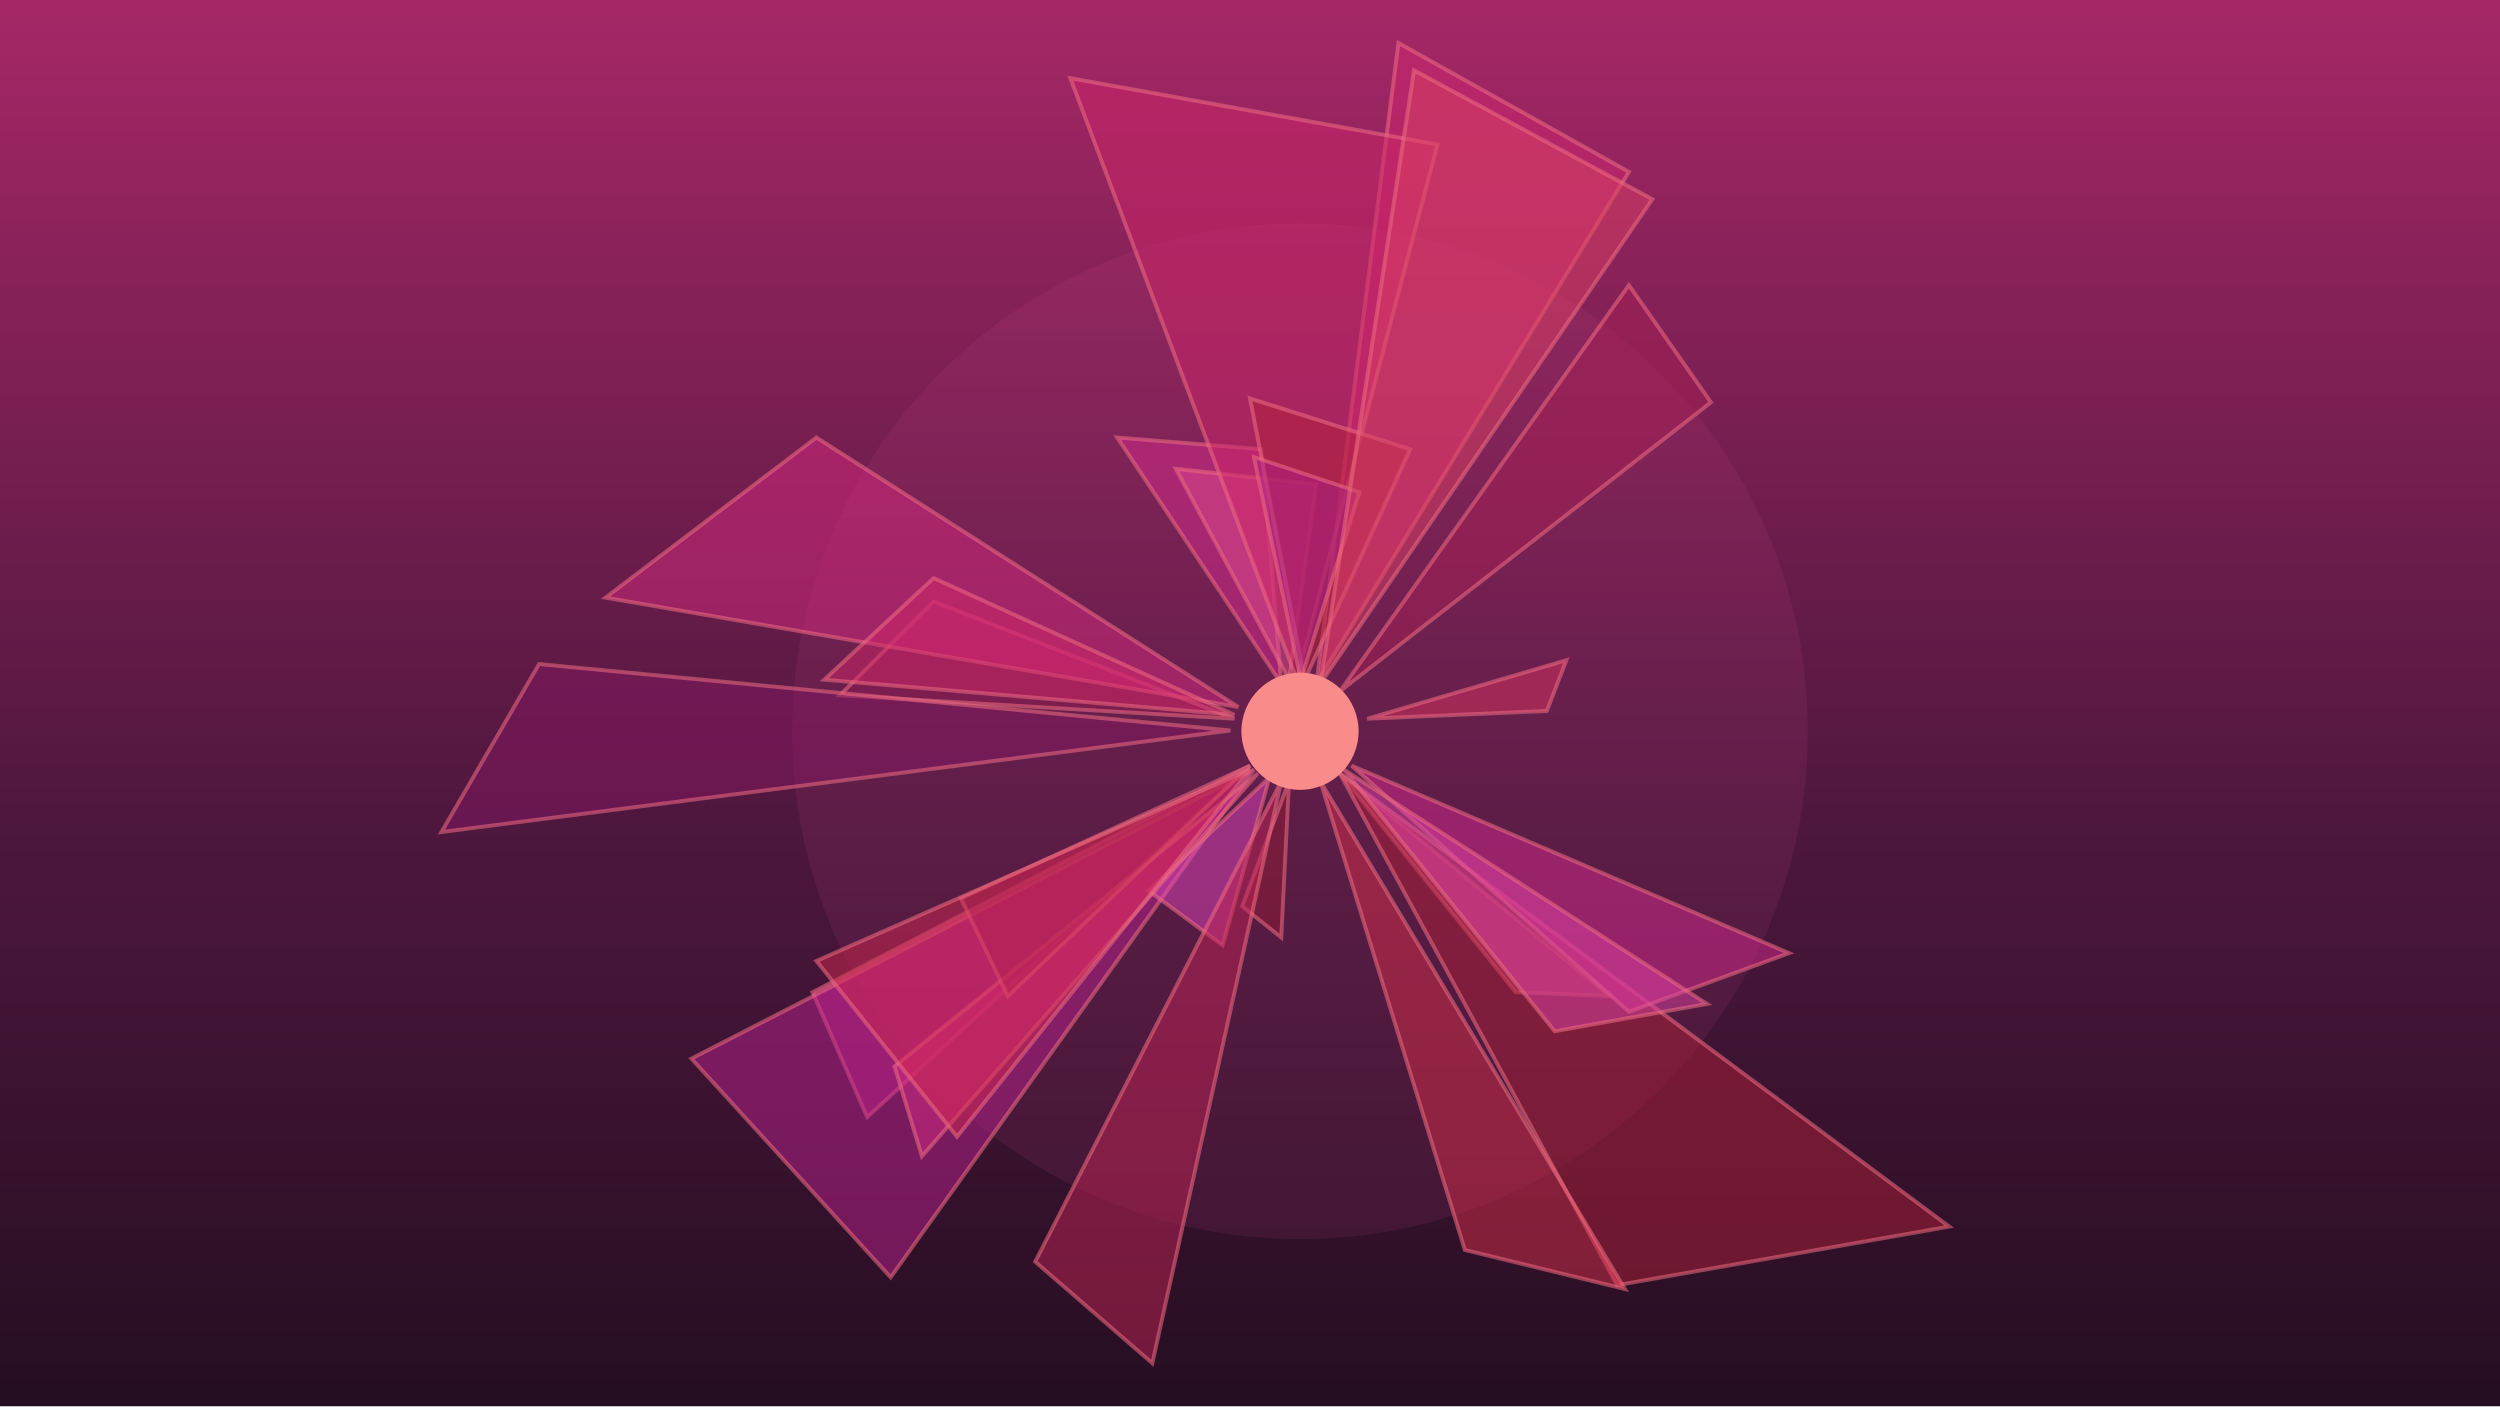
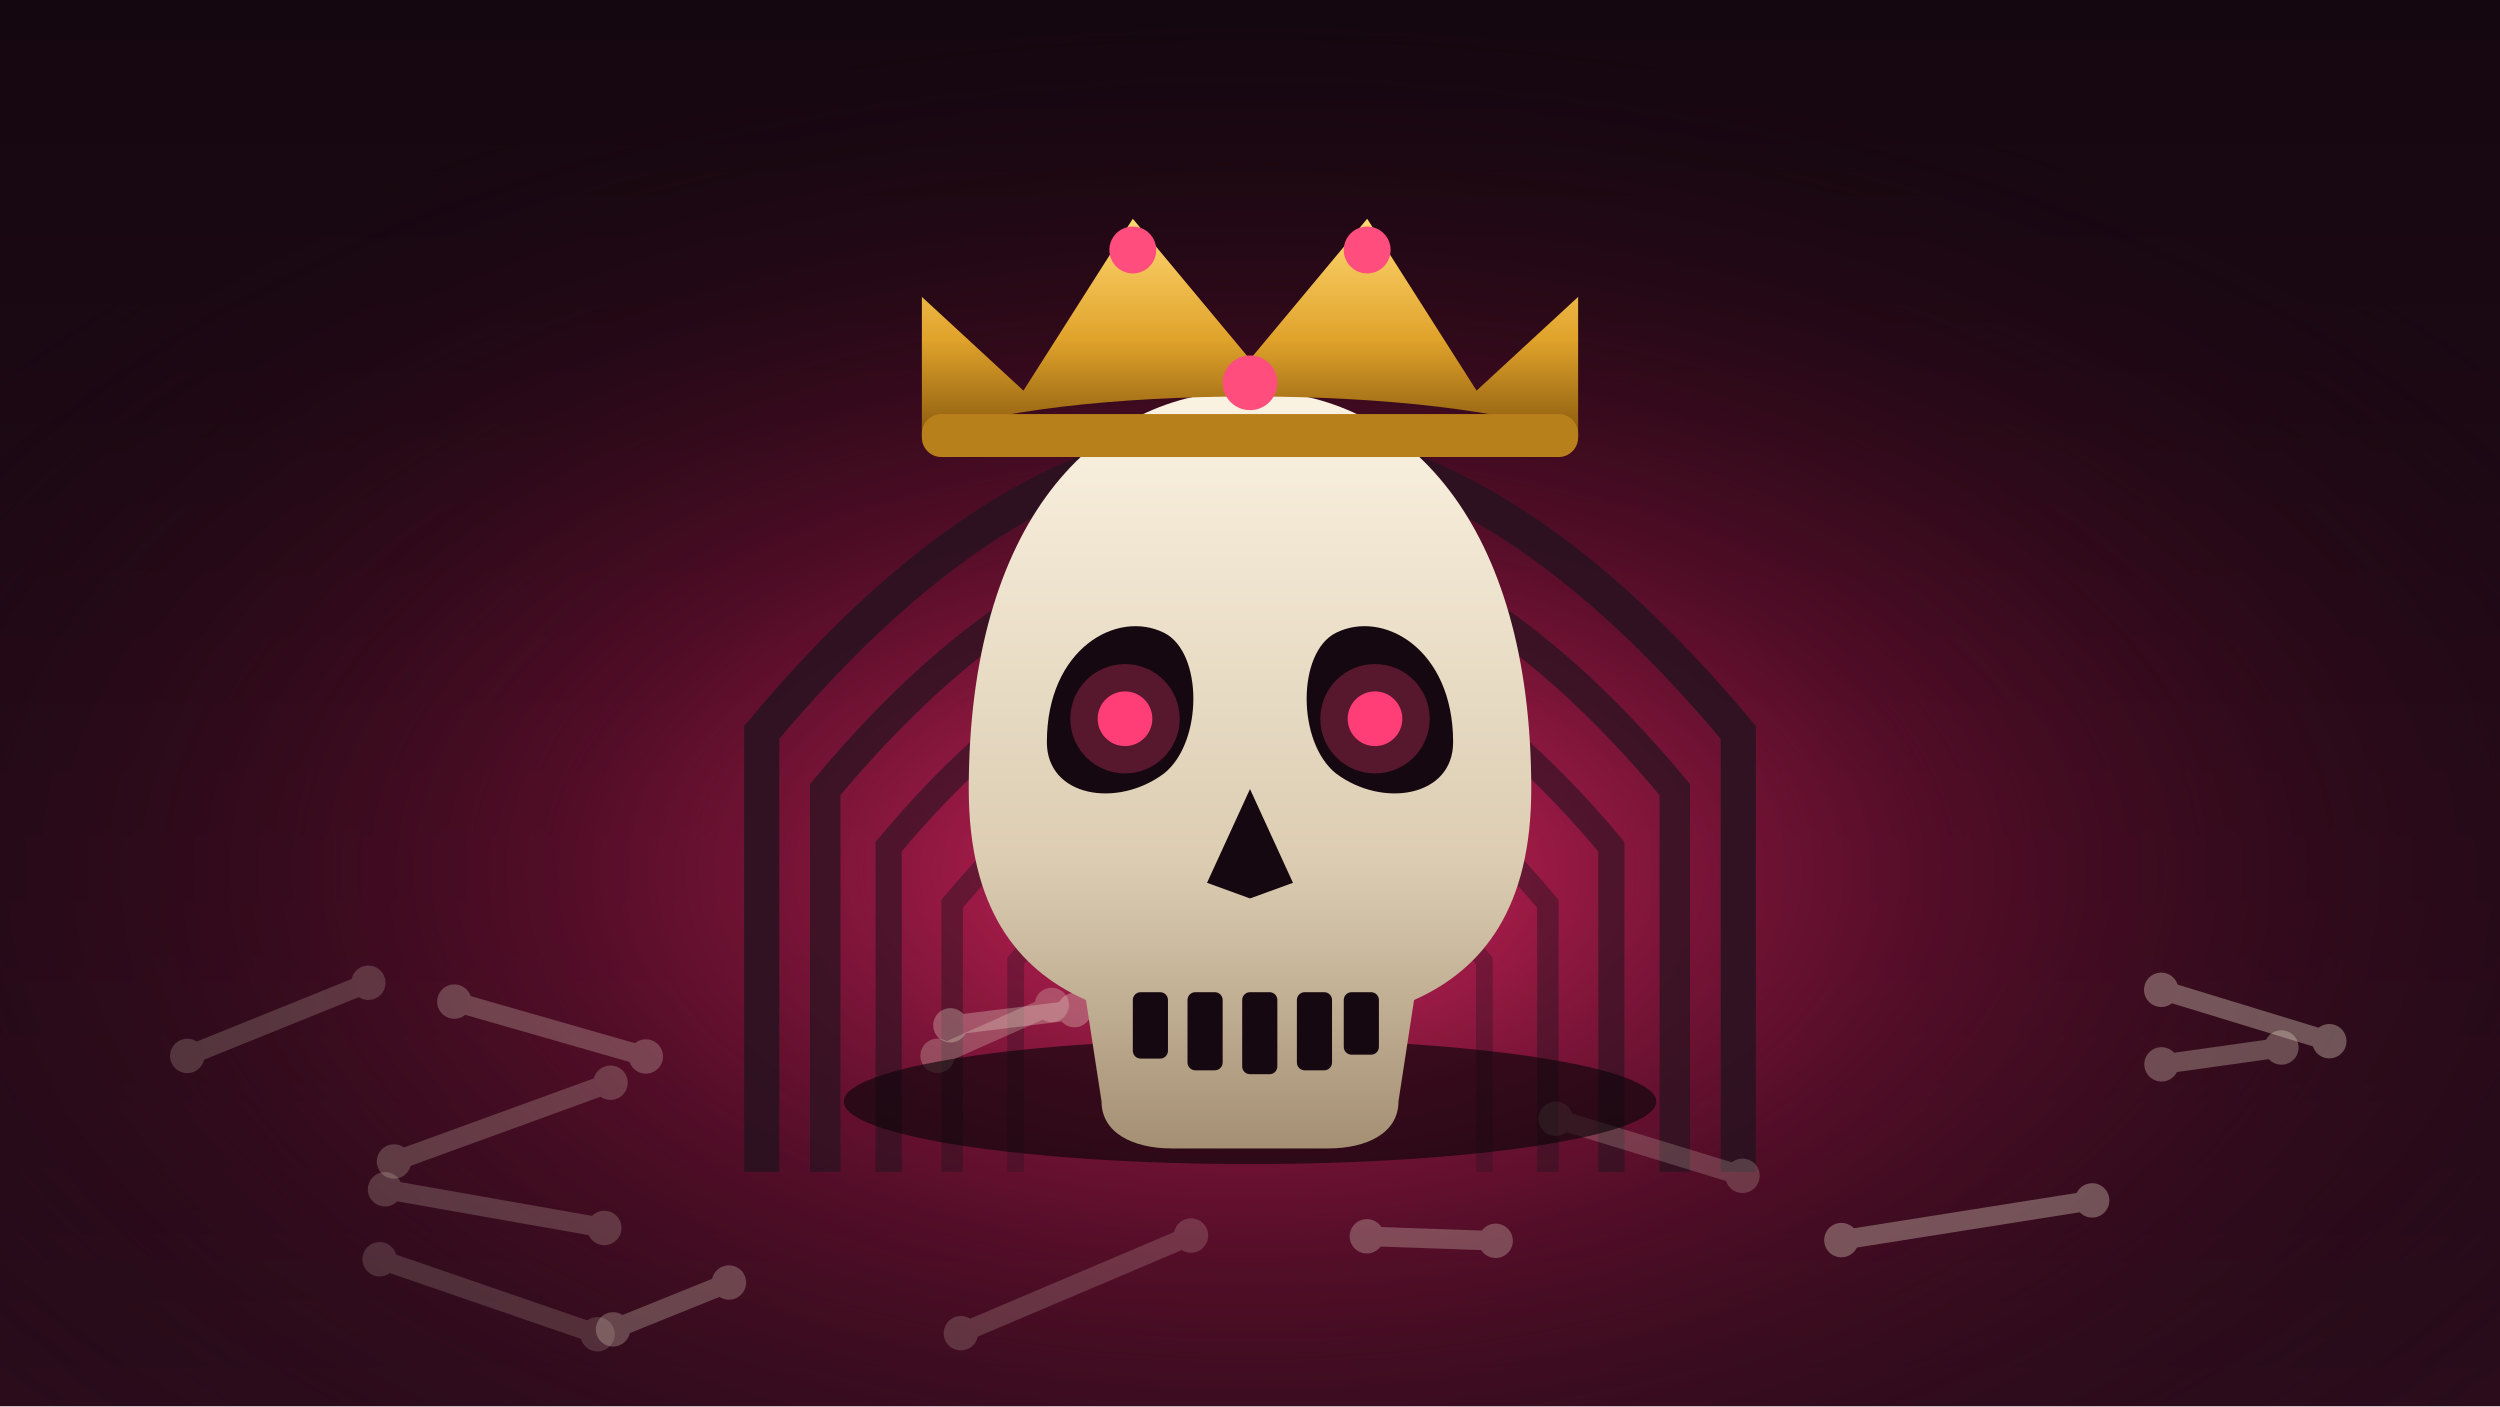
<svg xmlns="http://www.w3.org/2000/svg" viewBox="0 0 640 360" width="640" height="360" role="img">
  <defs>
-     <linearGradient id="sky" x1="0" y1="0" x2="0" y2="1">
-       <stop offset="0" stop-color="hsl(330 62% 40%)" />
-       <stop offset="0.58" stop-color="hsl(318 54% 20%)" />
-       <stop offset="1" stop-color="hsl(312 46% 10%)" />
+     <radialGradient id="bcGlow" cx="50%" cy="62%" r="62%">
+       <stop offset="0" stop-color="#FF2D6F" stop-opacity=".85" />
+       <stop offset="0.45" stop-color="#8A1039" stop-opacity=".45" />
+       <stop offset="1" stop-color="#12060C" stop-opacity="0" />
+     </radialGradient>
+     <linearGradient id="bcSky" x1="0" y1="0" x2="0" y2="1">
+       <stop offset="0" stop-color="#150710" />
+       <stop offset="1" stop-color="#2A0C1B" />
+     </linearGradient>
+     <linearGradient id="bcBone" x1="0" y1="0" x2="0" y2="1">
+       <stop offset="0" stop-color="#FBF3E2" />
+       <stop offset="0.62" stop-color="#DCCDB2" />
+       <stop offset="1" stop-color="#A48F73" />
+     </linearGradient>
+     <linearGradient id="bcGold" x1="0" y1="0" x2="0" y2="1">
+       <stop offset="0" stop-color="#FFD873" />
+       <stop offset="0.55" stop-color="#E0A32B" />
+       <stop offset="1" stop-color="#8A5A0E" />
    </linearGradient>
  </defs>
-   <rect width="640" height="360" fill="url(#sky)" />
-   <circle cx="332.8" cy="187.2" r="130" fill="hsl(330 70% 60% / 0.1)" />
-   <path d="M343 177 L417 73 L438 103 Z" fill="hsl(336.668 68% 38.647% / 0.5)" stroke="hsl(350 80% 68% / 0.55)" stroke-width="1" />
-   <path d="M337 175 L358 11 L417 44 Z" fill="hsl(334.864 68% 49.219% / 0.5)" stroke="hsl(350 80% 68% / 0.55)" stroke-width="1" />
-   <path d="M330 200 L328 240 L318 232 Z" fill="hsl(346.886 68% 34.141% / 0.5)" stroke="hsl(350 80% 68% / 0.55)" stroke-width="1" />
-   <path d="M316 184 L215 178 L239 154 Z" fill="hsl(331.819 68% 33.836% / 0.5)" stroke="hsl(350 80% 68% / 0.55)" stroke-width="1" />
-   <path d="M320 196 L222 286 L208 254 Z" fill="hsl(322.936 68% 44.505% / 0.5)" stroke="hsl(350 80% 68% / 0.55)" stroke-width="1" />
-   <path d="M328 175 L286 112 L323 115 Z" fill="hsl(325.688 68% 50.798% / 0.5)" stroke="hsl(350 80% 68% / 0.55)" stroke-width="1" />
-   <path d="M330 174 L301 120 L337 124 Z" fill="hsl(332.099 68% 57.646% / 0.5)" stroke="hsl(350 80% 68% / 0.55)" stroke-width="1" />
-   <path d="M321 197 L228 327 L177 271 Z" fill="hsl(316.895 68% 43.346% / 0.5)" stroke="hsl(350 80% 68% / 0.55)" stroke-width="1" />
-   <path d="M332 174 L274 20 L368 37 Z" fill="hsl(336.965 68% 48.313% / 0.5)" stroke="hsl(350 80% 68% / 0.55)" stroke-width="1" />
-   <path d="M325 199 L313 242 L294 228 Z" fill="hsl(313.525 68% 56.553% / 0.5)" stroke="hsl(350 80% 68% / 0.55)" stroke-width="1" />
-   <path d="M334 174 L320 102 L361 115 Z" fill="hsl(348.487 68% 41.491% / 0.5)" stroke="hsl(350 80% 68% / 0.55)" stroke-width="1" />
-   <path d="M322 198 L236 296 L229 273 Z" fill="hsl(328.805 68% 50.985% / 0.5)" stroke="hsl(350 80% 68% / 0.55)" stroke-width="1" />
-   <path d="M343 198 L412 255 L388 254 Z" fill="hsl(331.181 68% 57.649% / 0.5)" stroke="hsl(350 80% 68% / 0.55)" stroke-width="1" />
-   <path d="M320 196 L258 255 L246 230 Z" fill="hsl(334.272 68% 34.643% / 0.5)" stroke="hsl(350 80% 68% / 0.55)" stroke-width="1" />
-   <path d="M343 198 L499 314 L414 329 Z" fill="hsl(348.767 68% 40.592% / 0.5)" stroke="hsl(350 80% 68% / 0.55)" stroke-width="1" />
-   <path d="M333 174 L321 117 L348 126 Z" fill="hsl(316.151 68% 40.419% / 0.5)" stroke="hsl(350 80% 68% / 0.55)" stroke-width="1" />
-   <path d="M338 175 L362 18 L423 51 Z" fill="hsl(346.011 68% 55.634% / 0.5)" stroke="hsl(350 80% 68% / 0.55)" stroke-width="1" />
-   <path d="M350 184 L401 169 L396 182 Z" fill="hsl(342.928 68% 52.052% / 0.5)" stroke="hsl(350 80% 68% / 0.55)" stroke-width="1" />
-   <path d="M338 200 L416 330 L375 320 Z" fill="hsl(349.888 68% 51.44% / 0.5)" stroke="hsl(350 80% 68% / 0.55)" stroke-width="1" />
-   <path d="M328 200 L295 349 L265 323 Z" fill="hsl(340.765 68% 44.904% / 0.5)" stroke="hsl(350 80% 68% / 0.55)" stroke-width="1" />
-   <path d="M317 181 L155 153 L209 112 Z" fill="hsl(330.265 68% 50.376% / 0.5)" stroke="hsl(350 80% 68% / 0.55)" stroke-width="1" />
-   <path d="M315 187 L113 213 L138 170 Z" fill="hsl(319.446 68% 30.874% / 0.5)" stroke="hsl(350 80% 68% / 0.55)" stroke-width="1" />
-   <path d="M316 183 L211 174 L239 148 Z" fill="hsl(337.251 68% 48.767% / 0.5)" stroke="hsl(350 80% 68% / 0.55)" stroke-width="1" />
-   <path d="M346 196 L458 244 L417 259 Z" fill="hsl(324.815 68% 50.33% / 0.5)" stroke="hsl(350 80% 68% / 0.55)" stroke-width="1" />
-   <path d="M320 197 L245 291 L209 246 Z" fill="hsl(345.142 68% 48.568% / 0.5)" stroke="hsl(350 80% 68% / 0.55)" stroke-width="1" />
-   <path d="M344 197 L437 257 L398 264 Z" fill="hsl(322.354 68% 55.874% / 0.5)" stroke="hsl(350 80% 68% / 0.55)" stroke-width="1" />
-   <circle cx="332.8" cy="187.2" r="15" fill="hsl(0 90% 76%)" />
-   <rect width="640" height="360" fill="none" />
+   <rect width="640" height="360" fill="url(#bcSky)" />
+   <rect width="640" height="360" fill="url(#bcGlow)" />
+   <path d="M195 300 L195 187.5       Q320 37.5 445 187.5 L445 300" fill="none" stroke="#2A1220" stroke-width="9.0" opacity="0.90" />
+   <path d="M211.25 300 L211.25 202.125       Q320 71.625 428.75 202.125 L428.75 300" fill="none" stroke="#2A1220" stroke-width="7.8" opacity="0.76" />
+   <path d="M227.5 300 L227.5 216.75       Q320 105.75 412.5 216.75 L412.5 300" fill="none" stroke="#2A1220" stroke-width="6.7" opacity="0.62" />
+   <path d="M243.75 300 L243.75 231.375       Q320 139.875 396.25 231.375 L396.25 300" fill="none" stroke="#2A1220" stroke-width="5.5" opacity="0.48" />
+   <path d="M260 300 L260 246       Q320 174 380 246 L380 300" fill="none" stroke="#2A1220" stroke-width="4.3" opacity="0.34" />
+   <g transform="translate(117 254) rotate(16)" opacity="0.26">
+     <rect x="0" y="0" width="51" height="5" rx="2.5" fill="#E8DCC8" />
+     <circle cx="0" cy="2.5" r="4.4" fill="#E8DCC8" />
+     <circle cx="51" cy="2.5" r="4.4" fill="#E8DCC8" />
+   </g>
+   <g transform="translate(47 268) rotate(-22)" opacity="0.20">
+     <rect x="0" y="0" width="50" height="5" rx="2.5" fill="#E8DCC8" />
+     <circle cx="0" cy="2.5" r="4.4" fill="#E8DCC8" />
+     <circle cx="50" cy="2.5" r="4.4" fill="#E8DCC8" />
+   </g>
+   <g transform="translate(553 270) rotate(-8)" opacity="0.31">
+     <rect x="0" y="0" width="31" height="5" rx="2.5" fill="#E8DCC8" />
+     <circle cx="0" cy="2.5" r="4.4" fill="#E8DCC8" />
+     <circle cx="31" cy="2.5" r="4.4" fill="#E8DCC8" />
+   </g>
+   <g transform="translate(156 338) rotate(-22)" opacity="0.27">
+     <rect x="0" y="0" width="32" height="5" rx="2.5" fill="#E8DCC8" />
+     <circle cx="0" cy="2.5" r="4.4" fill="#E8DCC8" />
+     <circle cx="32" cy="2.5" r="4.4" fill="#E8DCC8" />
+   </g>
+   <g transform="translate(471 315) rotate(-9)" opacity="0.34">
+     <rect x="0" y="0" width="65" height="5" rx="2.5" fill="#E8DCC8" />
+     <circle cx="0" cy="2.5" r="4.4" fill="#E8DCC8" />
+     <circle cx="65" cy="2.5" r="4.4" fill="#E8DCC8" />
+   </g>
+   <g transform="translate(98 320) rotate(19)" opacity="0.17">
+     <rect x="0" y="0" width="59" height="5" rx="2.5" fill="#E8DCC8" />
+     <circle cx="0" cy="2.5" r="4.4" fill="#E8DCC8" />
+     <circle cx="59" cy="2.5" r="4.4" fill="#E8DCC8" />
+   </g>
+   <g transform="translate(99 302) rotate(10)" opacity="0.21">
+     <rect x="0" y="0" width="57" height="5" rx="2.5" fill="#E8DCC8" />
+     <circle cx="0" cy="2.5" r="4.4" fill="#E8DCC8" />
+     <circle cx="57" cy="2.5" r="4.4" fill="#E8DCC8" />
+   </g>
+   <g transform="translate(239 268) rotate(-24)" opacity="0.27">
+     <rect x="0" y="0" width="32" height="5" rx="2.5" fill="#E8DCC8" />
+     <circle cx="0" cy="2.5" r="4.4" fill="#E8DCC8" />
+     <circle cx="32" cy="2.5" r="4.4" fill="#E8DCC8" />
+   </g>
+   <g transform="translate(100 295) rotate(-20)" opacity="0.23">
+     <rect x="0" y="0" width="59" height="5" rx="2.5" fill="#E8DCC8" />
+     <circle cx="0" cy="2.5" r="4.4" fill="#E8DCC8" />
+     <circle cx="59" cy="2.5" r="4.4" fill="#E8DCC8" />
+   </g>
+   <g transform="translate(245 339) rotate(-23)" opacity="0.19">
+     <rect x="0" y="0" width="64" height="5" rx="2.5" fill="#E8DCC8" />
+     <circle cx="0" cy="2.5" r="4.4" fill="#E8DCC8" />
+     <circle cx="64" cy="2.5" r="4.4" fill="#E8DCC8" />
+   </g>
+   <g transform="translate(554 251) rotate(17)" opacity="0.35">
+     <rect x="0" y="0" width="45" height="5" rx="2.5" fill="#E8DCC8" />
+     <circle cx="0" cy="2.5" r="4.4" fill="#E8DCC8" />
+     <circle cx="45" cy="2.5" r="4.4" fill="#E8DCC8" />
+   </g>
+   <g transform="translate(243 260) rotate(-7)" opacity="0.32">
+     <rect x="0" y="0" width="32" height="5" rx="2.5" fill="#E8DCC8" />
+     <circle cx="0" cy="2.5" r="4.4" fill="#E8DCC8" />
+     <circle cx="32" cy="2.5" r="4.4" fill="#E8DCC8" />
+   </g>
+   <g transform="translate(399 284) rotate(17)" opacity="0.21">
+     <rect x="0" y="0" width="50" height="5" rx="2.5" fill="#E8DCC8" />
+     <circle cx="0" cy="2.5" r="4.4" fill="#E8DCC8" />
+     <circle cx="50" cy="2.5" r="4.4" fill="#E8DCC8" />
+   </g>
+   <g transform="translate(350 314) rotate(2)" opacity="0.29">
+     <rect x="0" y="0" width="33" height="5" rx="2.5" fill="#E8DCC8" />
+     <circle cx="0" cy="2.5" r="4.4" fill="#E8DCC8" />
+     <circle cx="33" cy="2.5" r="4.4" fill="#E8DCC8" />
+   </g>
+   <g transform="translate(320 196)">
+     <ellipse cx="0" cy="86" rx="104" ry="16" fill="#0C0409" opacity=".65" />
+     <path d="M-72 6 C-72 -62 -40 -96 0 -96 C40 -96 72 -62 72 6 C72 36 60 52 42 60            L38 86 C38 94 30 98 20 98 L-20 98 C-30 98 -38 94 -38 86 L-42 60            C-60 52 -72 36 -72 6 Z" fill="url(#bcBone)" />
+     <path d="M-52 -6 C-52 -30 -34 -40 -22 -34 C-12 -29 -12 -6 -22 2 C-34 11 -52 8 -52 -6 Z" fill="#160810" />
+     <path d="M52 -6 C52 -30 34 -40 22 -34 C12 -29 12 -6 22 2 C34 11 52 8 52 -6 Z" fill="#160810" />
+     <circle cx="-32" cy="-12" r="7" fill="#FF3D77" />
+     <circle cx="32" cy="-12" r="7" fill="#FF3D77" />
+     <circle cx="-32" cy="-12" r="14" fill="#FF3D77" opacity=".28" />
+     <circle cx="32" cy="-12" r="14" fill="#FF3D77" opacity=".28" />
+     <path d="M0 6 L-11 30 L0 34 L11 30 Z" fill="#160810" />
+     <g fill="#160810">
+       <rect x="-30" y="58" width="9" height="17" rx="2" />
+       <rect x="-16" y="58" width="9" height="20" rx="2" />
+       <rect x="-2" y="58" width="9" height="21" rx="2" />
+       <rect x="12" y="58" width="9" height="20" rx="2" />
+       <rect x="24" y="58" width="9" height="16" rx="2" />
+     </g>
+     <path d="M-84 -84 L-84 -120 L-58 -96 L-30 -140 L0 -104 L30 -140 L58 -96 L84 -120 L84 -84            C50 -98 -50 -98 -84 -84 Z" fill="url(#bcGold)" />
+     <circle cx="-30" cy="-132" r="6" fill="#FF4D7D" />
+     <circle cx="30" cy="-132" r="6" fill="#FF4D7D" />
+     <circle cx="0" cy="-98" r="7" fill="#FF4D7D" />
+     <rect x="-84" y="-90" width="168" height="11" rx="5" fill="#B8801A" />
+   </g>
</svg>
